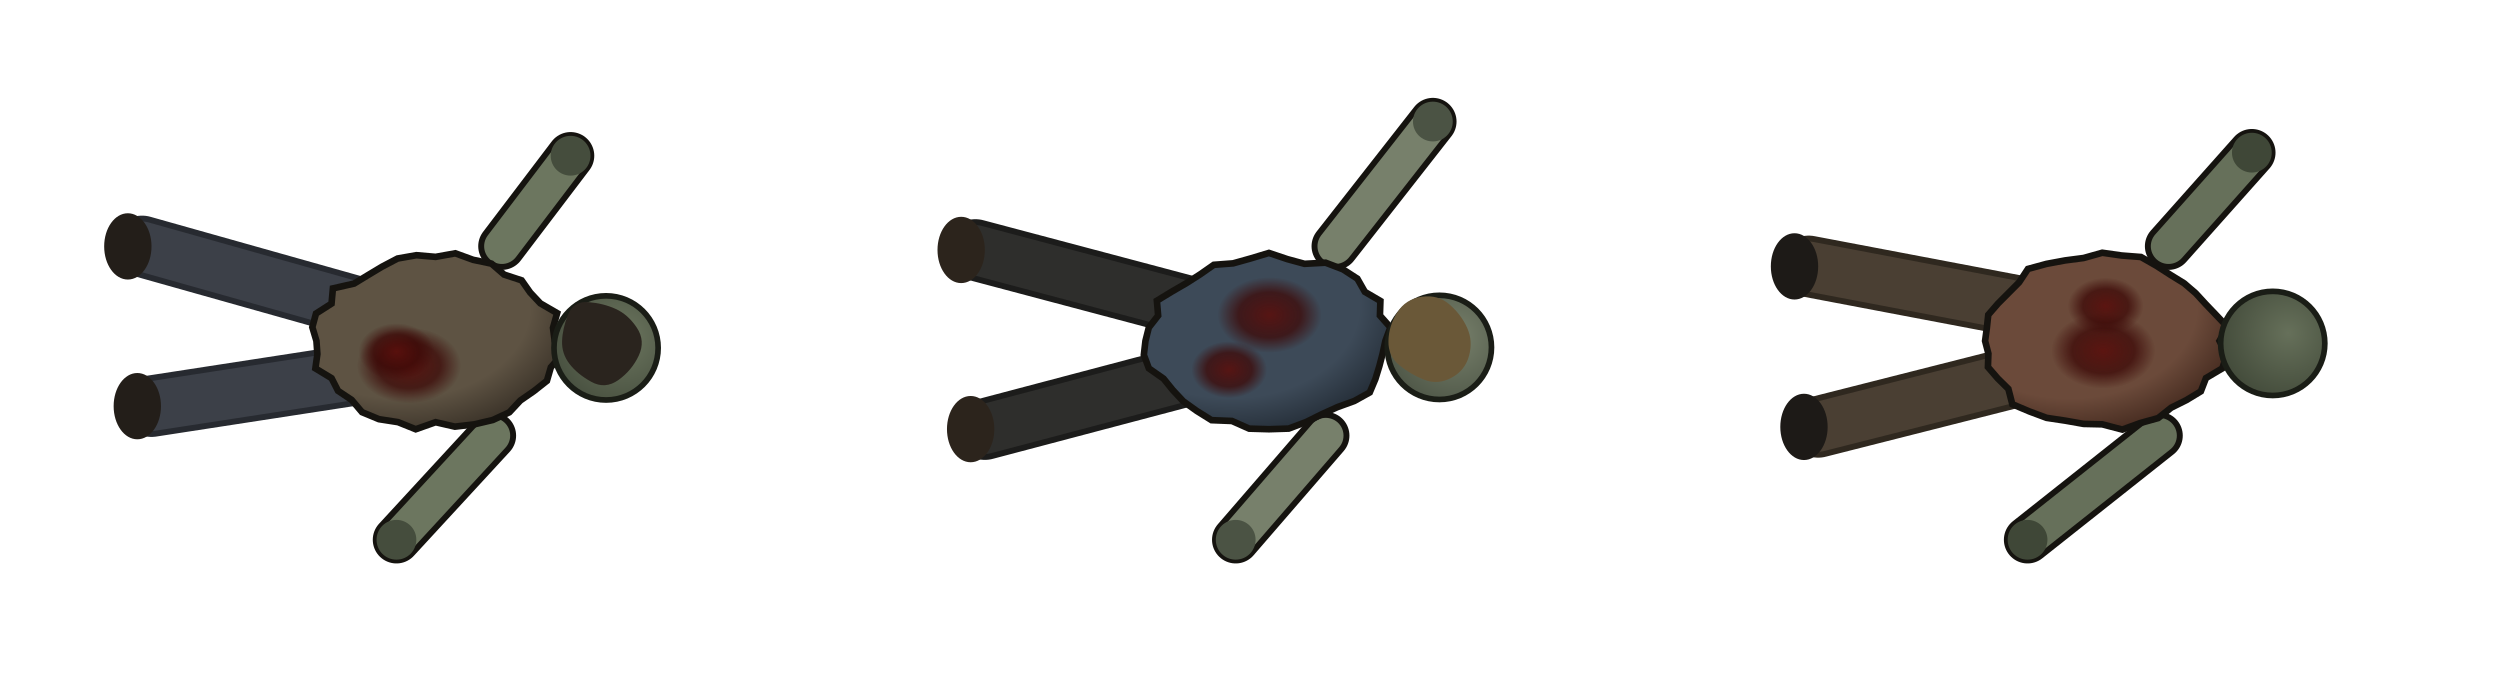
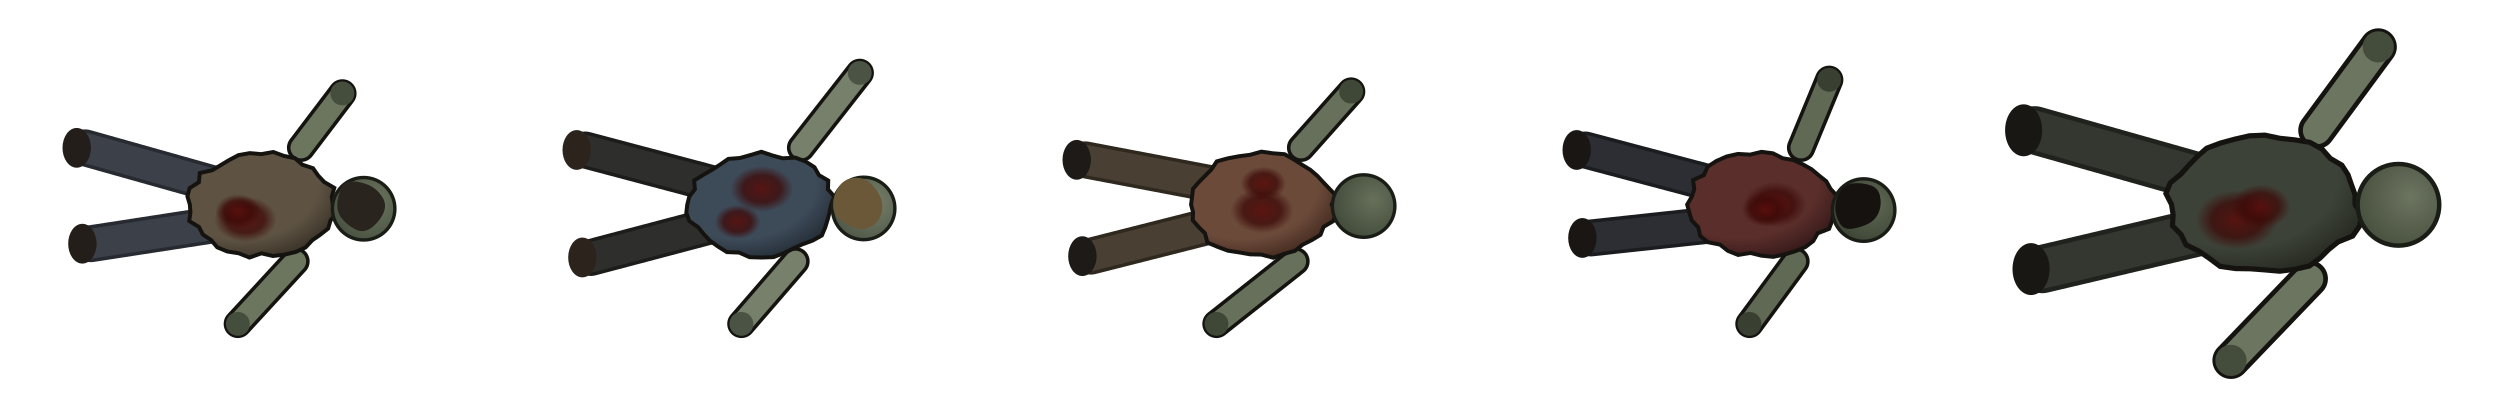
- <svg xmlns="http://www.w3.org/2000/svg" width="528" height="144" viewBox="0 0 528 144">
+ <svg xmlns="http://www.w3.org/2000/svg" width="880" height="144" viewBox="0 0 880 144">
  <defs>
    <radialGradient id="zsa" cx="35%" cy="30%" r="75%">
      <stop offset="0" stop-color="#5e5343" stop-opacity="1" />
      <stop offset="0.7" stop-color="#5e5343" stop-opacity="1" />
      <stop offset="1" stop-color="#3a3228" stop-opacity="1" />
    </radialGradient>
    <radialGradient id="zka" cx="65%" cy="40%" r="75%">
      <stop offset="0" stop-color="#6c765f" stop-opacity="1" />
      <stop offset="1" stop-color="#454d3d" stop-opacity="1" />
    </radialGradient>
    <radialGradient id="zba" cx="50%" cy="50%" r="50%">
      <stop offset="0" stop-color="#5a0f0c" stop-opacity="0.9" />
      <stop offset="0.6" stop-color="#3d0907" stop-opacity="0.75" />
      <stop offset="1" stop-color="#3d0907" stop-opacity="0" />
    </radialGradient>
+     <radialGradient id="zpa" cx="45%" cy="40%" r="55%">
+       <stop offset="0" stop-color="#fff6a0" stop-opacity="1" />
+       <stop offset="0.35" stop-color="#d7e04a" stop-opacity="1" />
+       <stop offset="0.75" stop-color="#8fa82a" stop-opacity="0.9" />
+       <stop offset="1" stop-color="#4f5a32" stop-opacity="0" />
+     </radialGradient>
+     <linearGradient id="zma" x1="0" y1="0" x2="1" y2="1">
+       <stop offset="0" stop-color="#7c8288" stop-opacity="1" />
+       <stop offset="1" stop-color="#4a4f55" stop-opacity="1" />
+     </linearGradient>
    <radialGradient id="zsb" cx="35%" cy="30%" r="75%">
      <stop offset="0" stop-color="#3d4a58" stop-opacity="1" />
      <stop offset="0.7" stop-color="#3d4a58" stop-opacity="1" />
      <stop offset="1" stop-color="#242d37" stop-opacity="1" />
    </radialGradient>
    <radialGradient id="zkb" cx="65%" cy="40%" r="75%">
      <stop offset="0" stop-color="#77806b" stop-opacity="1" />
      <stop offset="1" stop-color="#4b5344" stop-opacity="1" />
    </radialGradient>
    <radialGradient id="zbb" cx="50%" cy="50%" r="50%">
      <stop offset="0" stop-color="#5a0f0c" stop-opacity="0.9" />
      <stop offset="0.6" stop-color="#3d0907" stop-opacity="0.75" />
      <stop offset="1" stop-color="#3d0907" stop-opacity="0" />
    </radialGradient>
+     <radialGradient id="zpb" cx="45%" cy="40%" r="55%">
+       <stop offset="0" stop-color="#fff6a0" stop-opacity="1" />
+       <stop offset="0.35" stop-color="#d7e04a" stop-opacity="1" />
+       <stop offset="0.75" stop-color="#8fa82a" stop-opacity="0.9" />
+       <stop offset="1" stop-color="#4f5a32" stop-opacity="0" />
+     </radialGradient>
+     <linearGradient id="zmb" x1="0" y1="0" x2="1" y2="1">
+       <stop offset="0" stop-color="#7c8288" stop-opacity="1" />
+       <stop offset="1" stop-color="#4a4f55" stop-opacity="1" />
+     </linearGradient>
    <radialGradient id="zsc" cx="35%" cy="30%" r="75%">
      <stop offset="0" stop-color="#6b4a3a" stop-opacity="1" />
      <stop offset="0.7" stop-color="#6b4a3a" stop-opacity="1" />
      <stop offset="1" stop-color="#43291e" stop-opacity="1" />
    </radialGradient>
    <radialGradient id="zkc" cx="65%" cy="40%" r="75%">
      <stop offset="0" stop-color="#66705a" stop-opacity="1" />
      <stop offset="1" stop-color="#3f4737" stop-opacity="1" />
    </radialGradient>
    <radialGradient id="zbc" cx="50%" cy="50%" r="50%">
      <stop offset="0" stop-color="#5a0f0c" stop-opacity="0.9" />
      <stop offset="0.6" stop-color="#3d0907" stop-opacity="0.75" />
      <stop offset="1" stop-color="#3d0907" stop-opacity="0" />
    </radialGradient>
+     <radialGradient id="zpc" cx="45%" cy="40%" r="55%">
+       <stop offset="0" stop-color="#fff6a0" stop-opacity="1" />
+       <stop offset="0.35" stop-color="#d7e04a" stop-opacity="1" />
+       <stop offset="0.75" stop-color="#8fa82a" stop-opacity="0.9" />
+       <stop offset="1" stop-color="#4f5a32" stop-opacity="0" />
+     </radialGradient>
+     <linearGradient id="zmc" x1="0" y1="0" x2="1" y2="1">
+       <stop offset="0" stop-color="#7c8288" stop-opacity="1" />
+       <stop offset="1" stop-color="#4a4f55" stop-opacity="1" />
+     </linearGradient>
+     <radialGradient id="zsrunner" cx="35%" cy="30%" r="75%">
+       <stop offset="0" stop-color="#5a2e2a" stop-opacity="1" />
+       <stop offset="0.7" stop-color="#5a2e2a" stop-opacity="1" />
+       <stop offset="1" stop-color="#35191a" stop-opacity="1" />
+     </radialGradient>
+     <radialGradient id="zkrunner" cx="65%" cy="40%" r="75%">
+       <stop offset="0" stop-color="#5f6953" stop-opacity="1" />
+       <stop offset="1" stop-color="#394032" stop-opacity="1" />
+     </radialGradient>
+     <radialGradient id="zbrunner" cx="50%" cy="50%" r="50%">
+       <stop offset="0" stop-color="#5a0f0c" stop-opacity="0.9" />
+       <stop offset="0.6" stop-color="#3d0907" stop-opacity="0.75" />
+       <stop offset="1" stop-color="#3d0907" stop-opacity="0" />
+     </radialGradient>
+     <radialGradient id="zprunner" cx="45%" cy="40%" r="55%">
+       <stop offset="0" stop-color="#fff6a0" stop-opacity="1" />
+       <stop offset="0.35" stop-color="#d7e04a" stop-opacity="1" />
+       <stop offset="0.75" stop-color="#8fa82a" stop-opacity="0.9" />
+       <stop offset="1" stop-color="#4f5a32" stop-opacity="0" />
+     </radialGradient>
+     <linearGradient id="zmrunner" x1="0" y1="0" x2="1" y2="1">
+       <stop offset="0" stop-color="#7c8288" stop-opacity="1" />
+       <stop offset="1" stop-color="#4a4f55" stop-opacity="1" />
+     </linearGradient>
+     <radialGradient id="zstank" cx="35%" cy="30%" r="75%">
+       <stop offset="0" stop-color="#3d4238" stop-opacity="1" />
+       <stop offset="0.7" stop-color="#3d4238" stop-opacity="1" />
+       <stop offset="1" stop-color="#262a22" stop-opacity="1" />
+     </radialGradient>
+     <radialGradient id="zktank" cx="65%" cy="40%" r="75%">
+       <stop offset="0" stop-color="#6c7560" stop-opacity="1" />
+       <stop offset="1" stop-color="#444c3b" stop-opacity="1" />
+     </radialGradient>
+     <radialGradient id="zbtank" cx="50%" cy="50%" r="50%">
+       <stop offset="0" stop-color="#5a0f0c" stop-opacity="0.9" />
+       <stop offset="0.6" stop-color="#3d0907" stop-opacity="0.75" />
+       <stop offset="1" stop-color="#3d0907" stop-opacity="0" />
+     </radialGradient>
+     <radialGradient id="zptank" cx="45%" cy="40%" r="55%">
+       <stop offset="0" stop-color="#fff6a0" stop-opacity="1" />
+       <stop offset="0.35" stop-color="#d7e04a" stop-opacity="1" />
+       <stop offset="0.75" stop-color="#8fa82a" stop-opacity="0.9" />
+       <stop offset="1" stop-color="#4f5a32" stop-opacity="0" />
+     </radialGradient>
+     <linearGradient id="zmtank" x1="0" y1="0" x2="1" y2="1">
+       <stop offset="0" stop-color="#7c8288" stop-opacity="1" />
+       <stop offset="1" stop-color="#4a4f55" stop-opacity="1" />
+     </linearGradient>
  </defs>
  <g transform="translate(0 0)">
    <path d="M76 65 L30 52.04" stroke="#272a30" stroke-width="13" stroke-linecap="round" fill="none" />
    <path d="M76 65 L30 52.04" stroke="#3c4048" stroke-width="10.5" stroke-linecap="round" fill="none" />
    <ellipse cx="27" cy="52.04" rx="5" ry="7" fill="#231e19" />
    <path d="M76 79 L32 85.78" stroke="#272a30" stroke-width="13" stroke-linecap="round" fill="none" />
    <path d="M76 79 L32 85.78" stroke="#3c4048" stroke-width="10.5" stroke-linecap="round" fill="none" />
    <ellipse cx="29" cy="85.78" rx="5" ry="7" fill="#231e19" />
    <path d="M106 52 L120.51 32.89" stroke="#15130f" stroke-width="10" stroke-linecap="round" fill="none" />
    <path d="M106 52 L120.51 32.89" stroke="#6c765f" stroke-width="7.5" stroke-linecap="round" fill="none" />
    <circle cx="120.51" cy="32.89" r="4.2" fill="#454d3d" />
    <path d="M104 92 L83.73 114" stroke="#15130f" stroke-width="10" stroke-linecap="round" fill="none" />
    <path d="M104 92 L83.73 114" stroke="#6c765f" stroke-width="7.5" stroke-linecap="round" fill="none" />
    <circle cx="83.73" cy="114" r="4.2" fill="#454d3d" />
    <path d="M117.15 72 L118.63 74.97 L116.34 77.57 L115.51 80.43 L112.75 82.61 L109.89 84.59 L107.57 87.08 L104.09 88.7 L100.14 89.63 L96.08 90.11 L92 89.17 L87.8 90.66 L84.08 89.16 L80.03 88.53 L76.46 87.05 L74.28 84.47 L71.39 82.54 L70.03 79.88 L66.61 77.8 L67.03 74.78 L66.83 72 L65.96 69.1 L66.74 66.22 L70.02 64.12 L70.31 60.91 L74.79 59.89 L77.68 58.13 L80.66 56.34 L83.97 54.6 L87.93 53.9 L92 54.25 L96.16 53.5 L99.91 54.87 L103.81 55.69 L106.46 57.99 L110.17 59.21 L111.98 61.79 L114.12 64.07 L117.67 66.13 L116.79 69.24 Z" fill="url(#zsa)" stroke="#15130f" stroke-width="1.4" />
    <ellipse cx="86.39" cy="77.19" rx="11" ry="8" fill="url(#zba)" />
    <ellipse cx="83.74" cy="74.26" rx="8" ry="6" fill="url(#zba)" />
    <circle cx="128" cy="73.48" r="11" fill="url(#zka)" stroke="#1a1d16" stroke-width="1.2" />
    <path d="M134.9 75.12 Q133.43 78.24 130.62 80.25 Q127.81 82.26 124.88 80.64 Q121.95 79.02 120.28 76.86 Q118.61 74.69 118.71 72.03 Q118.8 69.38 119.96 66.47 Q121.13 63.56 124.26 63.81 Q127.4 64.05 130.02 65.24 Q132.64 66.42 134.5 69.21 Q136.36 72 134.9 75.12 Z" fill="#2a241e" />
  </g>
  <g transform="translate(176 0)">
    <path d="M76 65 L30 52.79" stroke="#1c1c1b" stroke-width="13" stroke-linecap="round" fill="none" />
    <path d="M76 65 L30 52.79" stroke="#2e2e2c" stroke-width="10.5" stroke-linecap="round" fill="none" />
    <ellipse cx="27" cy="52.79" rx="5" ry="7" fill="#2c241c" />
    <path d="M76 79 L32 90.63" stroke="#1c1c1b" stroke-width="13" stroke-linecap="round" fill="none" />
    <path d="M76 79 L32 90.63" stroke="#2e2e2c" stroke-width="10.5" stroke-linecap="round" fill="none" />
    <ellipse cx="29" cy="90.63" rx="5" ry="7" fill="#2c241c" />
    <path d="M106 52 L126.62 25.67" stroke="#15130f" stroke-width="10" stroke-linecap="round" fill="none" />
    <path d="M106 52 L126.62 25.67" stroke="#77806b" stroke-width="7.5" stroke-linecap="round" fill="none" />
    <circle cx="126.62" cy="25.67" r="4.2" fill="#4b5344" />
    <path d="M104 92 L84.98 114" stroke="#15130f" stroke-width="10" stroke-linecap="round" fill="none" />
    <path d="M104 92 L84.98 114" stroke="#77806b" stroke-width="7.5" stroke-linecap="round" fill="none" />
    <circle cx="84.98" cy="114" r="4.2" fill="#4b5344" />
    <path d="M116.59 72 L116.01 74.68 L115.32 77.33 L114.48 80.06 L113.29 82.88 L110.03 84.69 L106.45 85.99 L103.2 87.47 L99.9 89.11 L96.17 90.52 L92 90.65 L87.83 90.53 L84.19 88.91 L79.88 88.74 L76.74 86.78 L73.89 84.74 L71.69 82.38 L69.75 79.98 L66.64 77.8 L65.58 74.95 L65.92 72 L66.63 69.17 L68.6 66.65 L68.33 63.51 L71.55 61.55 L74.62 59.77 L77.48 57.94 L80.36 55.93 L84.44 55.62 L88.08 54.6 L92 53.42 L95.89 54.73 L99.52 55.72 L103.96 55.48 L107.62 56.88 L110.68 58.86 L112.26 61.64 L115.54 63.56 L115.44 66.64 L117.65 69.14 Z" fill="url(#zsb)" stroke="#15130f" stroke-width="1.4" />
    <ellipse cx="92.14" cy="66.52" rx="11" ry="8" fill="url(#zbb)" />
    <ellipse cx="83.61" cy="78.07" rx="8" ry="6" fill="url(#zbb)" />
    <circle cx="128" cy="73.37" r="11" fill="url(#zkb)" stroke="#1a1d16" stroke-width="1.2" />
    <path d="M134.27 75.12 Q133.44 78.24 130.54 79.79 Q127.65 81.33 124.78 80.2 Q121.92 79.07 119.55 77.14 Q117.17 75.21 117.24 72.02 Q117.3 68.83 119.09 65.99 Q120.89 63.14 124.31 62.67 Q127.73 62.2 130.17 64.33 Q132.61 66.46 133.86 69.23 Q135.11 72 134.27 75.12 Z" fill="#6a5838" />
  </g>
  <g transform="translate(352 0)">
    <path d="M76 65 L30 56.26" stroke="#2f281f" stroke-width="13" stroke-linecap="round" fill="none" />
    <path d="M76 65 L30 56.26" stroke="#4a3f33" stroke-width="10.5" stroke-linecap="round" fill="none" />
    <ellipse cx="27" cy="56.26" rx="5" ry="7" fill="#1d1a17" />
    <path d="M76 79 L32 90.16" stroke="#2f281f" stroke-width="13" stroke-linecap="round" fill="none" />
    <path d="M76 79 L32 90.16" stroke="#4a3f33" stroke-width="10.5" stroke-linecap="round" fill="none" />
    <ellipse cx="29" cy="90.16" rx="5" ry="7" fill="#1d1a17" />
    <path d="M106 52 L123.59 32.24" stroke="#15130f" stroke-width="10" stroke-linecap="round" fill="none" />
    <path d="M106 52 L123.59 32.24" stroke="#66705a" stroke-width="7.5" stroke-linecap="round" fill="none" />
    <circle cx="123.59" cy="32.24" r="4.2" fill="#3f4737" />
    <path d="M104 92 L76.22 114" stroke="#15130f" stroke-width="10" stroke-linecap="round" fill="none" />
    <path d="M104 92 L76.22 114" stroke="#66705a" stroke-width="7.5" stroke-linecap="round" fill="none" />
    <circle cx="76.22" cy="114" r="4.2" fill="#3f4737" />
    <path d="M116.76 72 L118.3 74.93 L117.35 77.8 L113.9 79.85 L112.82 82.65 L109.77 84.5 L106.56 86.1 L103.8 88.3 L100.01 89.35 L96.22 90.73 L92 89.62 L88.05 89.53 L84.22 88.85 L80.24 88.25 L76.62 86.9 L73 85.37 L72.17 82.14 L69.92 79.92 L67.85 77.52 L67.95 74.68 L67.25 72 L67.62 69.28 L67.92 66.49 L69.98 64.11 L72.2 61.88 L74.43 59.64 L76.3 56.8 L80.22 55.73 L84.15 55 L88.06 54.49 L92 53.38 L96.06 53.96 L100.18 54.28 L103.47 56.16 L106.4 58.05 L109.29 59.83 L111.72 61.92 L113.8 64.18 L116.03 66.51 L118.44 69.05 Z" fill="url(#zsc)" stroke="#15130f" stroke-width="1.4" />
    <ellipse cx="92.23" cy="74.08" rx="11" ry="8" fill="url(#zbc)" />
    <ellipse cx="92.71" cy="64.65" rx="8" ry="6" fill="url(#zbc)" />
    <circle cx="128" cy="72.53" r="11" fill="url(#zkc)" stroke="#1a1d16" stroke-width="1.2" />
  </g>
+   <g transform="translate(528 0)">
+     <path d="M76 65 L30 52.79" stroke="#1b1c20" stroke-width="13" stroke-linecap="round" fill="none" />
+     <path d="M76 65 L30 52.79" stroke="#2c2e33" stroke-width="10.5" stroke-linecap="round" fill="none" />
+     <ellipse cx="27" cy="52.79" rx="5" ry="7" fill="#1a1614" />
+     <path d="M76 79 L32 83.76" stroke="#1b1c20" stroke-width="13" stroke-linecap="round" fill="none" />
+     <path d="M76 79 L32 83.76" stroke="#2c2e33" stroke-width="10.5" stroke-linecap="round" fill="none" />
+     <ellipse cx="29" cy="83.76" rx="5" ry="7" fill="#1a1614" />
+     <path d="M106 52 L115.87 28.1" stroke="#15130f" stroke-width="10" stroke-linecap="round" fill="none" />
+     <path d="M106 52 L115.87 28.1" stroke="#5f6953" stroke-width="7.5" stroke-linecap="round" fill="none" />
+     <circle cx="115.87" cy="28.1" r="4.2" fill="#394032" />
+     <path d="M104 92 L87.82 114" stroke="#15130f" stroke-width="10" stroke-linecap="round" fill="none" />
+     <path d="M104 92 L87.82 114" stroke="#5f6953" stroke-width="7.5" stroke-linecap="round" fill="none" />
+     <circle cx="87.82" cy="114" r="4.2" fill="#394032" />
+     <path d="M117.62 72 L117.4 74.83 L116.92 77.7 L115.84 80.55 L111.8 82.12 L110.26 84.85 L107.47 86.98 L103.9 88.44 L100.13 89.6 L96.14 90.41 L92 89.99 L88.17 89.04 L83.81 89.74 L80.21 88.29 L77.44 86.1 L73.16 85.26 L70.45 83.02 L69.78 79.97 L67.49 77.61 L66.65 74.83 L65.88 72 L67.49 69.27 L68.38 66.6 L67.96 63.38 L71.76 61.65 L73.08 58.69 L76.17 56.67 L79.75 55.09 L83.77 54.18 L88.05 54.43 L92 53.45 L96.06 53.96 L99.52 55.71 L103.32 56.36 L106.6 57.86 L109.66 59.57 L112.17 61.69 L114.85 63.81 L116.32 66.44 L118.64 69.03 Z" fill="url(#zsrunner)" stroke="#15130f" stroke-width="1.4" />
+     <ellipse cx="96.76" cy="72.03" rx="11" ry="8" fill="url(#zbrunner)" />
+     <ellipse cx="93.13" cy="73.76" rx="8" ry="6" fill="url(#zbrunner)" />
+     <circle cx="128" cy="73.94" r="11" fill="url(#zkrunner)" stroke="#1a1d16" stroke-width="1.2" />
+     <path d="M133.36 74.65 Q132.32 77.31 129.86 78.63 Q127.4 79.95 124.09 80.5 Q120.77 81.06 119.27 78.03 Q117.76 75 118.06 72.11 Q118.35 69.21 120.08 66.98 Q121.81 64.74 124.58 64.52 Q127.36 64.3 130.24 65.16 Q133.12 66.03 133.76 69.01 Q134.4 72 133.36 74.65 Z" fill="#15120f" />
+   </g>
+   <g transform="translate(704 0)">
+     <g transform="translate(88 72) scale(1.30625) translate(-88 -72)">
+       <path d="M76 65 L30 51.99" stroke="#20231d" stroke-width="13" stroke-linecap="round" fill="none" />
+       <path d="M76 65 L30 51.99" stroke="#33372f" stroke-width="10.5" stroke-linecap="round" fill="none" />
+       <ellipse cx="27" cy="51.99" rx="5" ry="7" fill="#191714" />
+       <path d="M76 79 L32 89.39" stroke="#20231d" stroke-width="13" stroke-linecap="round" fill="none" />
+       <path d="M76 79 L32 89.39" stroke="#33372f" stroke-width="10.5" stroke-linecap="round" fill="none" />
+       <ellipse cx="29" cy="89.39" rx="5" ry="7" fill="#191714" />
+       <path d="M106 52 L122.57 29.51" stroke="#15130f" stroke-width="10" stroke-linecap="round" fill="none" />
+       <path d="M106 52 L122.57 29.51" stroke="#6c7560" stroke-width="7.5" stroke-linecap="round" fill="none" />
+       <circle cx="122.57" cy="29.51" r="4.2" fill="#444c3b" />
+       <path d="M104 92 L82.87 114" stroke="#15130f" stroke-width="10" stroke-linecap="round" fill="none" />
+       <path d="M104 92 L82.87 114" stroke="#6c7560" stroke-width="7.5" stroke-linecap="round" fill="none" />
+       <circle cx="82.87" cy="114" r="4.2" fill="#444c3b" />
+       <path d="M116.32 72 L118.14 74.91 L117.51 77.83 L115.67 80.49 L111.72 82.08 L109.21 84.11 L106.88 86.42 L103.99 88.57 L100.06 89.45 L96.04 89.96 L92 89.61 L88.1 89.31 L84.04 89.25 L79.94 88.66 L77.04 86.49 L74.19 84.53 L70.77 82.86 L69.44 80.09 L67.09 77.7 L67.29 74.75 L66.86 72 L65.34 69.03 L66.51 66.17 L69.31 63.86 L71.44 61.49 L73.71 59.13 L76.33 56.82 L80.01 55.44 L83.87 54.39 L87.83 53.48 L92 53.3 L96.02 54.15 L100.05 54.57 L104.13 55.24 L107.43 57.06 L109.65 59.58 L112.75 61.39 L114.41 63.97 L115.34 66.66 L116.29 69.29 Z" fill="url(#zstank)" stroke="#15130f" stroke-width="1.4" />
+       <ellipse cx="84.42" cy="76.13" rx="11" ry="8" fill="url(#zbtank)" />
+       <ellipse cx="90.89" cy="72.58" rx="8" ry="6" fill="url(#zbtank)" />
+       <circle cx="128" cy="72.07" r="11" fill="url(#zktank)" stroke="#1a1d16" stroke-width="1.2" />
+     </g>
+   </g>
</svg>
